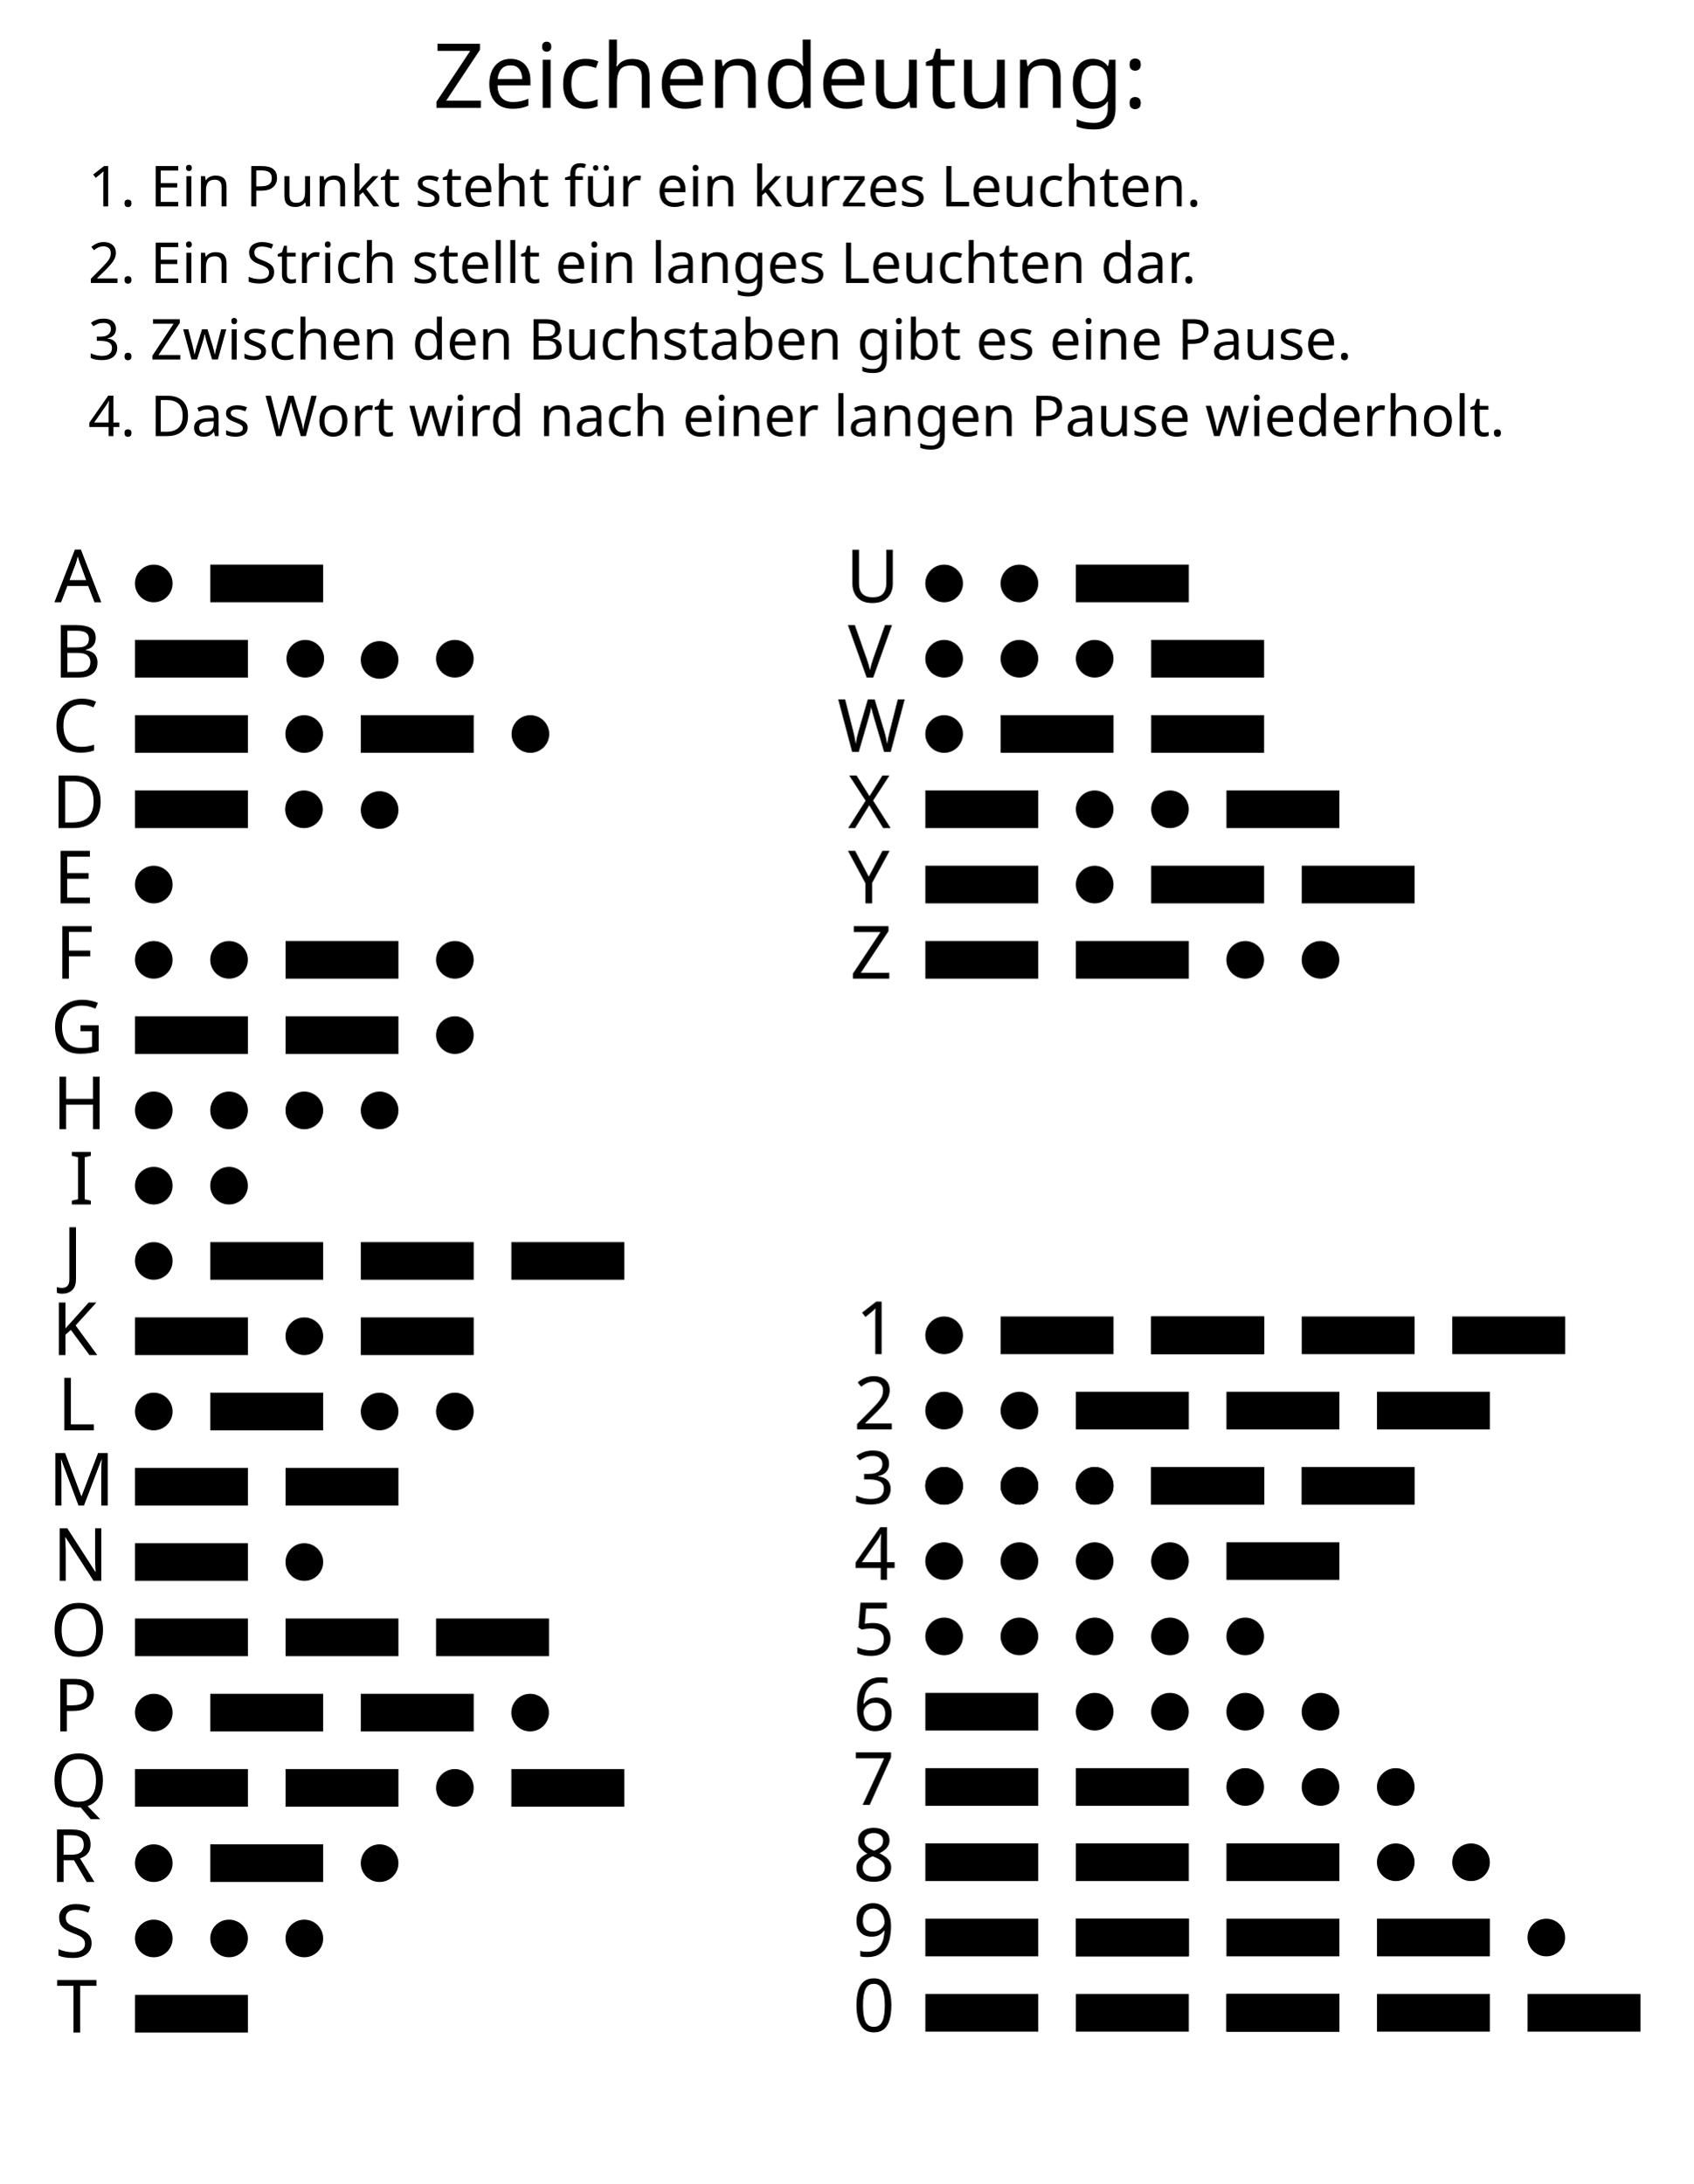
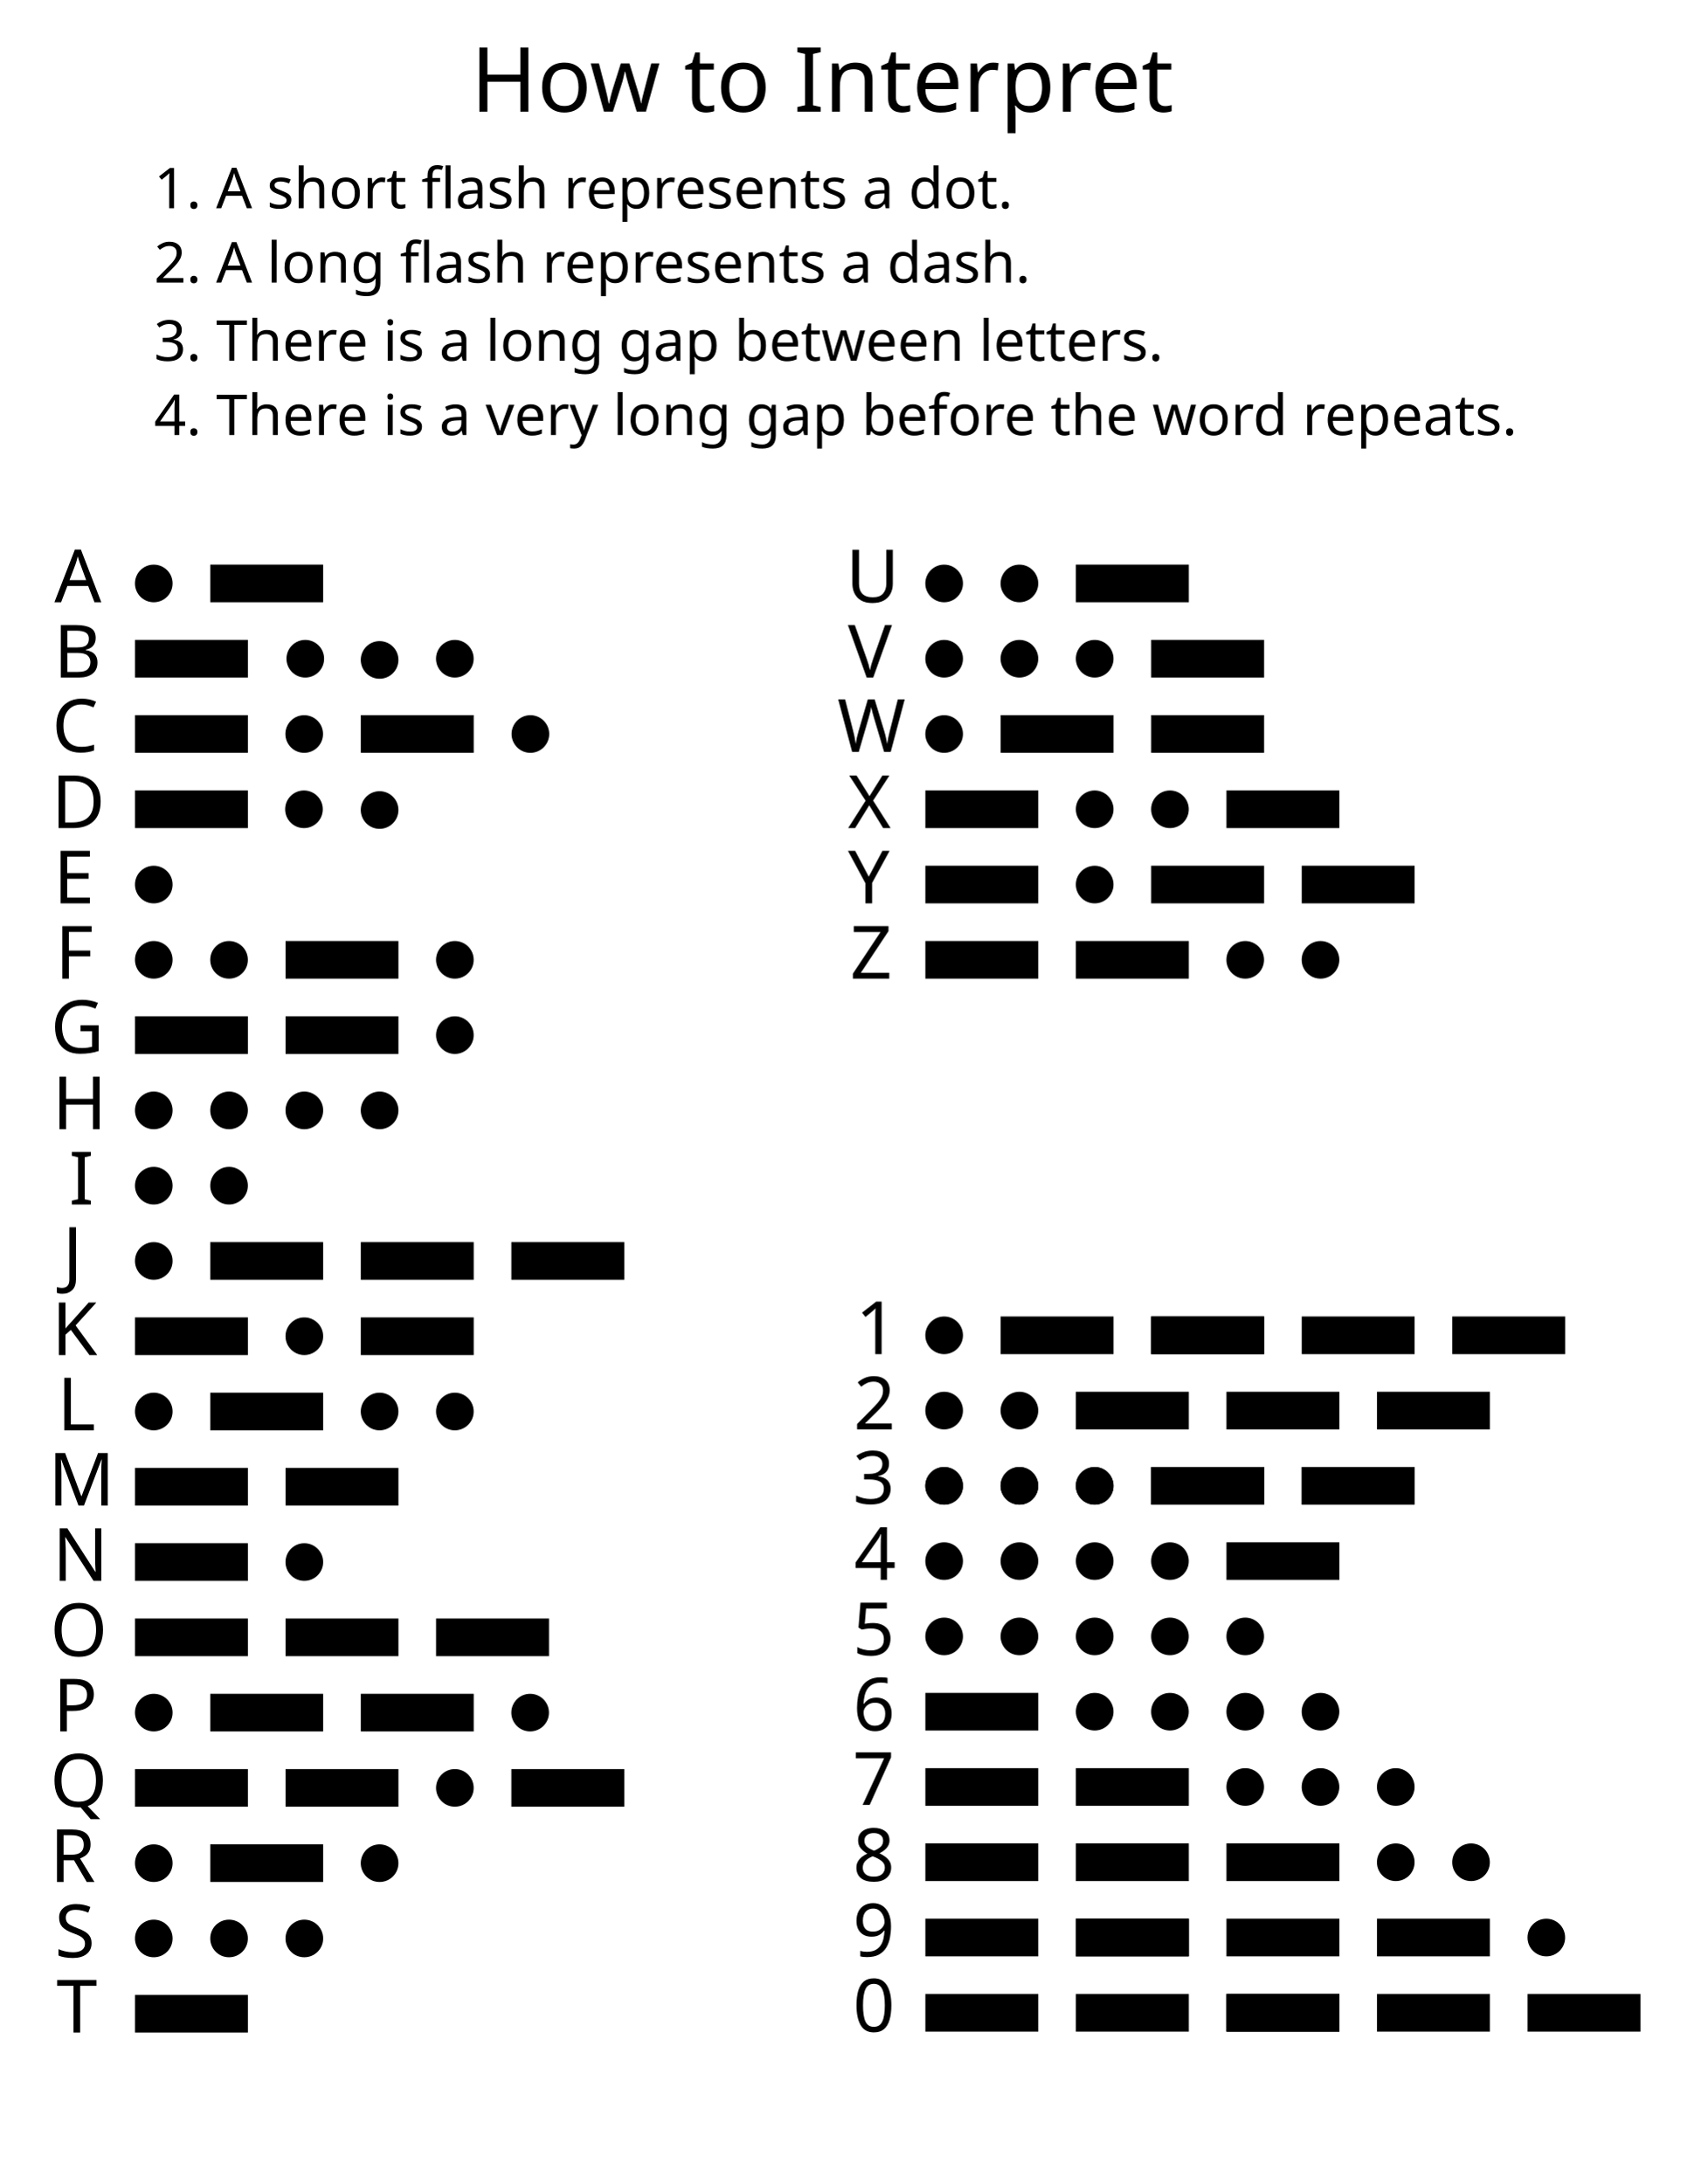
- <svg xmlns="http://www.w3.org/2000/svg" xmlns:xlink="http://www.w3.org/1999/xlink" xml:space="preserve" id="Layer_2" viewBox="0 0 414.772 500.994" height="580" width="450" version="1.0">
+ <svg xmlns="http://www.w3.org/2000/svg" xmlns:xlink="http://www.w3.org/1999/xlink" version="1.0" width="450" height="580" viewBox="0 0 414.772 500.994" id="Layer_2" xml:space="preserve">
  <defs id="defs3017" />
  <g id="g2643">
-     <text style="font-size:22px;font-family:'Special Elite', Sans-Serif" id="text2872" y="9.616" x="106.032">Zeichendeutung:</text>
-     <text id="text3411" style="font-size:10px;font-family:Special Elite, Sans-Serif" y="38.502" x="54.052">
-       <tspan id="tspan3413" y="38.502" x="54.052" />
-       <tspan id="tspan3405" y="38.502" x="54.052" />
-       <tspan id="tspan3407" y="38.502" x="54.052" />
-       <tspan id="tspan3409" y="38.502" x="54.052" />
+     <text x="115.249" y="10.538" id="text2872" style="font-size:22px;font-family:Special Elite, Sans-Serif;">How to Interpret</text>
+     <text x="54.052" y="38.502" style="font-size:10px;font-family:Special Elite, Sans-Serif" id="text3411">
+       <tspan x="54.052" y="38.502" id="tspan3413"> </tspan>
+       <tspan x="54.052" y="38.502" id="tspan3405" />
+       <tspan x="54.052" y="38.502" id="tspan3407" />
+       <tspan x="54.052" y="38.502" id="tspan3409" />
    </text>
-     <text id="text3401" style="font-size:10px;font-family:Special Elite, Sans-Serif" y="38.502" x="54.052">
-       <tspan id="tspan3403" y="38.502" x="54.052" />
+     <text x="54.052" y="38.502" style="font-size:10px;font-family:Special Elite, Sans-Serif" id="text3401">
+       <tspan x="54.052" y="38.502" id="tspan3403" />
    </text>
-     <text id="text3464" y="33.734" x="21.579" style="font-style:normal;font-weight:normal;font-size:13.826px;line-height:125%;font-family:'Special Elite', Sans-Serif;letter-spacing:0px;word-spacing:0px;fill:#000000;fill-opacity:1;stroke:none" xml:space="preserve">
-       <tspan y="33.734" x="21.579" id="tspan3466">1. Ein Punkt steht für ein kurzes Leuchten.</tspan>
-       <tspan id="tspan3468" y="52.484" x="21.579">2. Ein Strich stellt ein langes Leuchten dar.</tspan>
-       <tspan id="tspan3470" y="71.234" x="21.579">3. Zwischen den Buchstaben gibt es eine Pause.</tspan>
-       <tspan id="tspan3472" y="89.984" x="21.579">4. Das Wort wird nach einer langen Pause wiederholt.</tspan>
+     <text xml:space="preserve" style="font-size:15px;font-style:normal;font-weight:normal;line-height:125%;letter-spacing:0px;word-spacing:0px;fill:#000000;fill-opacity:1;stroke:none;font-family:Special Elite, Sans-Serif" x="40.912" y="55.327" id="text3464" transform="matrix(0.9217156,0,0,0.9217156,0,-16.80051)">
+       <tspan id="tspan3466" x="40.912" y="55.327">1. A short flash represents a dot.</tspan>
+       <tspan x="40.912" y="75.077" id="tspan3468">2. A long flash represents a dash.</tspan>
+       <tspan x="40.912" y="95.827" id="tspan3470">3. There is a long gap between letters.</tspan>
+       <tspan x="40.912" y="115.577" id="tspan3472">4. There is a very long gap before the word repeats.</tspan>
    </text>
  </g>
-   <g id="g3272" transform="translate(-3.816479,0)">
-     <g id="g3132" transform="translate(-18.43432,0)">
-       <circle id="circle3554" transform="matrix(1.296365,0,0,1.296365,202.3859,-57.34044)" r="3.555" cy="141.48" cx="39.4" />
-       <rect id="rect3556" y="121.457" x="285.732" height="9.217" width="27.651" />
-       <circle id="circle3558" transform="matrix(1.296365,0,0,1.296365,220.8202,-57.34044)" r="3.555" cy="141.48" cx="39.4" />
-       <circle id="circle3560" transform="matrix(1.296365,0,0,1.296365,202.3859,-38.90613)" r="3.555" cy="141.48" cx="39.4" />
-       <circle id="circle3562" transform="matrix(1.296365,0,0,1.296365,220.8202,-38.90613)" r="3.555" cy="141.48" cx="39.4" />
-       <circle id="circle3564" transform="matrix(1.296365,0,0,1.296365,239.2545,-38.90613)" r="3.555" cy="141.48" cx="39.4" />
-       <rect id="rect3566" y="139.891" x="304.166" height="9.217" width="27.651" />
-       <circle id="circle3568" transform="matrix(1.296365,0,0,1.296365,202.3859,-20.47182)" r="3.555" cy="141.48" cx="39.4" />
-       <rect id="rect3570" y="158.325" x="267.298" height="9.217" width="27.651" />
-       <rect id="rect3572" y="158.325" x="304.166" height="9.217" width="27.651" />
-       <rect id="rect3574" y="176.76" x="248.863" height="9.217" width="27.651" />
-       <circle id="circle3576" transform="matrix(1.296365,0,0,1.296365,239.2545,-2.037504)" r="3.555" cy="141.48" cx="39.4" />
-       <circle id="circle3578" transform="matrix(1.296365,0,0,1.296365,257.6889,-2.037504)" r="3.555" cy="141.48" cx="39.4" />
-       <rect id="rect3580" y="176.76" x="322.6" height="9.217" width="27.651" />
-       <rect id="rect3588" y="195.194" x="248.863" height="9.217" width="27.651" />
-       <rect id="rect3590" y="195.194" x="304.166" height="9.217" width="27.651" />
-       <rect id="rect3592" y="195.194" x="341.035" height="9.217" width="27.651" />
-       <circle id="circle3594" transform="matrix(1.296365,0,0,1.296365,239.2545,16.39681)" r="3.555" cy="141.48" cx="39.4" />
-       <rect id="rect3596" y="213.628" x="248.863" height="9.217" width="27.651" />
-       <rect id="rect3598" y="213.628" x="285.732" height="9.217" width="27.651" />
-       <circle id="circle3600" transform="matrix(1.296365,0,0,1.296365,276.1232,34.83112)" r="3.555" cy="141.48" cx="39.4" />
-       <circle id="circle3602" transform="matrix(1.296365,0,0,1.296365,294.5575,34.83112)" r="3.555" cy="141.48" cx="39.4" />
-       <g id="g2615" transform="translate(-1.849737,0)">
-         <text style="font-size:18px;font-family:Special Elite, Sans-Serif" xml:space="preserve" id="text3604" y="130.674" x="231.225">U</text>
-         <text style="font-size:18px;font-family:Special Elite, Sans-Serif" xml:space="preserve" id="text3608" y="149.108" x="231.748">V</text>
-         <text style="font-size:18px;font-family:Special Elite, Sans-Serif" xml:space="preserve" id="text3612" y="167.318" x="229.155">W</text>
-         <text style="font-size:18px;font-family:Special Elite, Sans-Serif" xml:space="preserve" id="text3616" y="185.977" x="231.734">X</text>
-         <text style="font-size:18px;font-family:Special Elite, Sans-Serif" xml:space="preserve" id="text3620" y="204.411" x="231.761">Y</text>
-         <text style="font-size:18px;font-family:Special Elite, Sans-Serif" xml:space="preserve" id="text3624" y="222.846" x="232.279">Z</text>
+   <g transform="translate(-3.816479,0)" id="g3272">
+     <g transform="translate(-18.43432,0)" id="g3132">
+       <circle cx="39.4" cy="141.48" r="3.555" transform="matrix(1.296365,0,0,1.296365,202.3859,-57.34044)" id="circle3554" />
+       <rect width="27.651" height="9.217" x="285.732" y="121.457" id="rect3556" />
+       <circle cx="39.4" cy="141.48" r="3.555" transform="matrix(1.296365,0,0,1.296365,220.8202,-57.34044)" id="circle3558" />
+       <circle cx="39.4" cy="141.48" r="3.555" transform="matrix(1.296365,0,0,1.296365,202.3859,-38.90613)" id="circle3560" />
+       <circle cx="39.4" cy="141.48" r="3.555" transform="matrix(1.296365,0,0,1.296365,220.8202,-38.90613)" id="circle3562" />
+       <circle cx="39.4" cy="141.48" r="3.555" transform="matrix(1.296365,0,0,1.296365,239.2545,-38.90613)" id="circle3564" />
+       <rect width="27.651" height="9.217" x="304.166" y="139.891" id="rect3566" />
+       <circle cx="39.4" cy="141.48" r="3.555" transform="matrix(1.296365,0,0,1.296365,202.3859,-20.47182)" id="circle3568" />
+       <rect width="27.651" height="9.217" x="267.298" y="158.325" id="rect3570" />
+       <rect width="27.651" height="9.217" x="304.166" y="158.325" id="rect3572" />
+       <rect width="27.651" height="9.217" x="248.863" y="176.76" id="rect3574" />
+       <circle cx="39.4" cy="141.48" r="3.555" transform="matrix(1.296365,0,0,1.296365,239.2545,-2.037504)" id="circle3576" />
+       <circle cx="39.4" cy="141.48" r="3.555" transform="matrix(1.296365,0,0,1.296365,257.6889,-2.037504)" id="circle3578" />
+       <rect width="27.651" height="9.217" x="322.6" y="176.76" id="rect3580" />
+       <rect width="27.651" height="9.217" x="248.863" y="195.194" id="rect3588" />
+       <rect width="27.651" height="9.217" x="304.166" y="195.194" id="rect3590" />
+       <rect width="27.651" height="9.217" x="341.035" y="195.194" id="rect3592" />
+       <circle cx="39.4" cy="141.48" r="3.555" transform="matrix(1.296365,0,0,1.296365,239.2545,16.39681)" id="circle3594" />
+       <rect width="27.651" height="9.217" x="248.863" y="213.628" id="rect3596" />
+       <rect width="27.651" height="9.217" x="285.732" y="213.628" id="rect3598" />
+       <circle cx="39.4" cy="141.48" r="3.555" transform="matrix(1.296365,0,0,1.296365,276.1232,34.83112)" id="circle3600" />
+       <circle cx="39.4" cy="141.48" r="3.555" transform="matrix(1.296365,0,0,1.296365,294.5575,34.83112)" id="circle3602" />
+       <g transform="translate(-1.849737,0)" id="g2615">
+         <text x="231.225" y="130.674" id="text3604" xml:space="preserve" style="font-size:18px;font-family:Special Elite, Sans-Serif">U</text>
+         <text x="231.748" y="149.108" id="text3608" xml:space="preserve" style="font-size:18px;font-family:Special Elite, Sans-Serif">V</text>
+         <text x="229.155" y="167.318" id="text3612" xml:space="preserve" style="font-size:18px;font-family:Special Elite, Sans-Serif">W</text>
+         <text x="231.734" y="185.977" id="text3616" xml:space="preserve" style="font-size:18px;font-family:Special Elite, Sans-Serif">X</text>
+         <text x="231.761" y="204.411" id="text3620" xml:space="preserve" style="font-size:18px;font-family:Special Elite, Sans-Serif">Y</text>
+         <text x="232.279" y="222.846" id="text3624" xml:space="preserve" style="font-size:18px;font-family:Special Elite, Sans-Serif">Z</text>
      </g>
    </g>
    <g id="g3169">
-       <circle id="circle2870" transform="matrix(1.296365,0,0,1.296365,-9.608658,-57.34044)" r="3.555" cy="141.48" cx="39.4" />
-       <rect id="rect3010" y="121.457" x="55.303" height="9.217" width="27.651" />
-       <circle id="circle3324" transform="matrix(1.296365,0,0,1.296365,27.49629,-38.90613)" r="3.555" cy="141.48" cx="39.4" />
-       <circle id="circle3326" transform="matrix(1.296365,0,0,1.296365,45.69428,-38.61128)" r="3.555" cy="141.48" cx="39.4" />
-       <circle id="circle3328" transform="matrix(1.296365,0,0,1.296365,64.12268,-38.90613)" r="3.555" cy="141.48" cx="39.4" />
-       <rect id="rect3330" y="158.325" x="36.869" height="9.217" width="27.651" />
-       <circle id="circle3332" transform="matrix(1.296365,0,0,1.296365,27.23125,-20.47181)" r="3.555" cy="141.48" cx="39.4" />
-       <rect id="rect3334" y="158.325" x="92.172" height="9.217" width="27.651" />
-       <circle id="circle3336" transform="matrix(1.296365,0,0,1.296365,82.62363,-20.47181)" r="3.555" cy="141.48" cx="39.4" />
-       <rect id="rect3338" y="176.76" x="36.869" height="9.217" width="27.651" />
-       <circle id="circle3340" transform="matrix(1.296365,0,0,1.296365,27.17162,-2.037504)" r="3.555" cy="141.48" cx="39.4" />
-       <circle id="circle3342" transform="matrix(1.296365,0,0,1.296365,45.69428,-1.859714)" r="3.555" cy="141.48" cx="39.4" />
-       <circle id="circle3412" transform="matrix(1.296365,0,0,1.296365,-9.608658,16.39681)" r="3.555" cy="141.48" cx="39.4" />
-       <circle id="circle3414" transform="matrix(1.296365,0,0,1.296365,-9.608657,34.83112)" r="3.555" cy="141.48" cx="39.4" />
-       <circle id="circle3416" transform="matrix(1.296365,0,0,1.296365,8.825654,34.83112)" r="3.555" cy="141.48" cx="39.4" />
-       <rect id="rect3420" y="213.628" x="73.737" height="9.217" width="27.651" />
-       <circle id="circle3422" transform="matrix(1.296365,0,0,1.296365,64.12859,34.83112)" r="3.555" cy="141.48" cx="39.4" />
-       <rect id="rect3424" y="232.063" x="36.869" height="9.217" width="27.651" />
-       <rect id="rect3426" y="232.063" x="73.737" height="9.217" width="27.651" />
-       <circle id="circle3428" transform="matrix(1.296365,0,0,1.296365,64.12859,53.26543)" r="3.555" cy="141.48" cx="39.4" />
-       <circle id="circle3458" transform="matrix(1.296365,0,0,1.296365,-9.608658,71.69974)" r="3.555" cy="141.48" cx="39.4" />
-       <circle id="circle3460" transform="matrix(1.296365,0,0,1.296365,8.825653,71.69974)" r="3.555" cy="141.48" cx="39.4" />
-       <circle id="circle3462" transform="matrix(1.296365,0,0,1.296365,27.25997,71.69974)" r="3.555" cy="141.48" cx="39.4" />
-       <circle id="circle3464" transform="matrix(1.296365,0,0,1.296365,45.69428,71.69974)" r="3.555" cy="141.48" cx="39.4" />
-       <circle id="circle3466" transform="matrix(1.296365,0,0,1.296365,-9.608658,90.13405)" r="3.555" cy="141.48" cx="39.4" />
-       <circle id="circle3468" transform="matrix(1.296365,0,0,1.296365,8.825654,90.13405)" r="3.555" cy="141.48" cx="39.4" />
-       <circle id="circle3470" transform="matrix(1.296365,0,0,1.296365,-9.608658,108.5684)" r="3.555" cy="141.48" cx="39.4" />
-       <rect id="rect3472" y="287.366" x="55.303" height="9.217" width="27.651" />
-       <rect id="rect3474" y="287.366" x="92.172" height="9.217" width="27.651" />
-       <rect id="rect3476" y="287.366" x="129.04" height="9.217" width="27.651" />
-       <rect id="rect3478" y="305.8" x="36.869" height="9.217" width="27.651" />
-       <circle id="circle3480" transform="matrix(1.296365,0,0,1.296365,27.25997,127.0027)" r="3.555" cy="141.48" cx="39.4" />
-       <rect id="rect3482" y="305.8" x="92.172" height="9.217" width="27.651" />
-       <circle id="circle3484" transform="matrix(1.296365,0,0,1.296365,-9.608658,145.437)" r="3.555" cy="141.48" cx="39.4" />
-       <rect id="rect3486" y="324.234" x="55.303" height="9.217" width="27.651" />
-       <circle id="circle3488" transform="matrix(1.296365,0,0,1.296365,45.69428,145.437)" r="3.555" cy="141.48" cx="39.4" />
-       <circle id="circle3490" transform="matrix(1.296365,0,0,1.296365,64.12859,145.437)" r="3.555" cy="141.48" cx="39.4" />
-       <rect id="rect3492" y="342.669" x="36.869" height="9.217" width="27.651" />
-       <rect id="rect3494" y="342.669" x="73.737" height="9.217" width="27.651" />
-       <rect id="rect3496" y="361.103" x="36.869" height="9.217" width="27.651" />
-       <circle id="circle3498" transform="matrix(1.296365,0,0,1.296365,27.25997,182.3056)" r="3.555" cy="141.48" cx="39.4" />
-       <rect id="rect3500" y="379.537" x="36.869" height="9.217" width="27.651" />
-       <rect id="rect3502" y="379.537" x="73.737" height="9.217" width="27.651" />
-       <rect id="rect3504" y="379.537" x="110.606" height="9.217" width="27.651" />
-       <circle id="circle3506" transform="matrix(1.296365,0,0,1.296365,-9.608658,219.1742)" r="3.555" cy="141.48" cx="39.4" />
-       <rect id="rect3508" y="397.971" x="55.303" height="9.217" width="27.651" />
-       <rect id="rect3510" y="397.971" x="92.172" height="9.217" width="27.651" />
-       <circle id="circle3512" transform="matrix(1.296365,0,0,1.296365,82.5629,219.1742)" r="3.555" cy="141.48" cx="39.4" />
-       <rect id="rect3514" y="416.406" x="36.869" height="9.217" width="27.651" />
-       <rect id="rect3516" y="416.406" x="73.737" height="9.217" width="27.651" />
-       <circle id="circle3518" transform="matrix(1.296365,0,0,1.296365,64.12859,237.6085)" r="3.555" cy="141.48" cx="39.4" />
-       <rect id="rect3520" y="416.406" x="129.04" height="9.217" width="27.651" />
-       <circle id="circle3522" transform="matrix(1.296365,0,0,1.296365,-9.608657,256.0428)" r="3.555" cy="141.48" cx="39.4" />
-       <rect id="rect3524" y="434.84" x="55.303" height="9.217" width="27.651" />
-       <circle id="circle3526" transform="matrix(1.296365,0,0,1.296365,45.69428,256.0428)" r="3.555" cy="141.48" cx="39.4" />
-       <circle id="circle3528" transform="matrix(1.296365,0,0,1.296365,27.25997,274.4772)" r="3.555" cy="141.48" cx="39.4" />
-       <circle id="circle3530" transform="matrix(1.296365,0,0,1.296365,8.825654,274.4772)" r="3.555" cy="141.48" cx="39.4" />
-       <circle id="circle3532" transform="matrix(1.296365,0,0,1.296365,-9.608657,274.4772)" r="3.555" cy="141.48" cx="39.4" />
-       <rect id="rect3534" y="471.709" x="36.869" height="9.217" width="27.651" />
+       <circle cx="39.4" cy="141.48" r="3.555" transform="matrix(1.296365,0,0,1.296365,-9.608658,-57.34044)" id="circle2870" />
+       <rect width="27.651" height="9.217" x="55.303" y="121.457" id="rect3010" />
+       <circle cx="39.4" cy="141.48" r="3.555" transform="matrix(1.296365,0,0,1.296365,27.49629,-38.90613)" id="circle3324" />
+       <circle cx="39.4" cy="141.48" r="3.555" transform="matrix(1.296365,0,0,1.296365,45.69428,-38.61128)" id="circle3326" />
+       <circle cx="39.4" cy="141.48" r="3.555" transform="matrix(1.296365,0,0,1.296365,64.12268,-38.90613)" id="circle3328" />
+       <rect width="27.651" height="9.217" x="36.869" y="158.325" id="rect3330" />
+       <circle cx="39.4" cy="141.48" r="3.555" transform="matrix(1.296365,0,0,1.296365,27.23125,-20.47181)" id="circle3332" />
+       <rect width="27.651" height="9.217" x="92.172" y="158.325" id="rect3334" />
+       <circle cx="39.4" cy="141.48" r="3.555" transform="matrix(1.296365,0,0,1.296365,82.62363,-20.47181)" id="circle3336" />
+       <rect width="27.651" height="9.217" x="36.869" y="176.76" id="rect3338" />
+       <circle cx="39.4" cy="141.48" r="3.555" transform="matrix(1.296365,0,0,1.296365,27.17162,-2.037504)" id="circle3340" />
+       <circle cx="39.4" cy="141.48" r="3.555" transform="matrix(1.296365,0,0,1.296365,45.69428,-1.859714)" id="circle3342" />
+       <circle cx="39.4" cy="141.48" r="3.555" transform="matrix(1.296365,0,0,1.296365,-9.608658,16.39681)" id="circle3412" />
+       <circle cx="39.4" cy="141.48" r="3.555" transform="matrix(1.296365,0,0,1.296365,-9.608657,34.83112)" id="circle3414" />
+       <circle cx="39.4" cy="141.48" r="3.555" transform="matrix(1.296365,0,0,1.296365,8.825654,34.83112)" id="circle3416" />
+       <rect width="27.651" height="9.217" x="73.737" y="213.628" id="rect3420" />
+       <circle cx="39.4" cy="141.48" r="3.555" transform="matrix(1.296365,0,0,1.296365,64.12859,34.83112)" id="circle3422" />
+       <rect width="27.651" height="9.217" x="36.869" y="232.063" id="rect3424" />
+       <rect width="27.651" height="9.217" x="73.737" y="232.063" id="rect3426" />
+       <circle cx="39.4" cy="141.48" r="3.555" transform="matrix(1.296365,0,0,1.296365,64.12859,53.26543)" id="circle3428" />
+       <circle cx="39.4" cy="141.48" r="3.555" transform="matrix(1.296365,0,0,1.296365,-9.608658,71.69974)" id="circle3458" />
+       <circle cx="39.4" cy="141.48" r="3.555" transform="matrix(1.296365,0,0,1.296365,8.825653,71.69974)" id="circle3460" />
+       <circle cx="39.4" cy="141.48" r="3.555" transform="matrix(1.296365,0,0,1.296365,27.25997,71.69974)" id="circle3462" />
+       <circle cx="39.4" cy="141.48" r="3.555" transform="matrix(1.296365,0,0,1.296365,45.69428,71.69974)" id="circle3464" />
+       <circle cx="39.4" cy="141.48" r="3.555" transform="matrix(1.296365,0,0,1.296365,-9.608658,90.13405)" id="circle3466" />
+       <circle cx="39.4" cy="141.48" r="3.555" transform="matrix(1.296365,0,0,1.296365,8.825654,90.13405)" id="circle3468" />
+       <circle cx="39.4" cy="141.48" r="3.555" transform="matrix(1.296365,0,0,1.296365,-9.608658,108.5684)" id="circle3470" />
+       <rect width="27.651" height="9.217" x="55.303" y="287.366" id="rect3472" />
+       <rect width="27.651" height="9.217" x="92.172" y="287.366" id="rect3474" />
+       <rect width="27.651" height="9.217" x="129.04" y="287.366" id="rect3476" />
+       <rect width="27.651" height="9.217" x="36.869" y="305.8" id="rect3478" />
+       <circle cx="39.4" cy="141.48" r="3.555" transform="matrix(1.296365,0,0,1.296365,27.25997,127.0027)" id="circle3480" />
+       <rect width="27.651" height="9.217" x="92.172" y="305.8" id="rect3482" />
+       <circle cx="39.4" cy="141.48" r="3.555" transform="matrix(1.296365,0,0,1.296365,-9.608658,145.437)" id="circle3484" />
+       <rect width="27.651" height="9.217" x="55.303" y="324.234" id="rect3486" />
+       <circle cx="39.4" cy="141.48" r="3.555" transform="matrix(1.296365,0,0,1.296365,45.69428,145.437)" id="circle3488" />
+       <circle cx="39.4" cy="141.48" r="3.555" transform="matrix(1.296365,0,0,1.296365,64.12859,145.437)" id="circle3490" />
+       <rect width="27.651" height="9.217" x="36.869" y="342.669" id="rect3492" />
+       <rect width="27.651" height="9.217" x="73.737" y="342.669" id="rect3494" />
+       <rect width="27.651" height="9.217" x="36.869" y="361.103" id="rect3496" />
+       <circle cx="39.4" cy="141.48" r="3.555" transform="matrix(1.296365,0,0,1.296365,27.25997,182.3056)" id="circle3498" />
+       <rect width="27.651" height="9.217" x="36.869" y="379.537" id="rect3500" />
+       <rect width="27.651" height="9.217" x="73.737" y="379.537" id="rect3502" />
+       <rect width="27.651" height="9.217" x="110.606" y="379.537" id="rect3504" />
+       <circle cx="39.4" cy="141.48" r="3.555" transform="matrix(1.296365,0,0,1.296365,-9.608658,219.1742)" id="circle3506" />
+       <rect width="27.651" height="9.217" x="55.303" y="397.971" id="rect3508" />
+       <rect width="27.651" height="9.217" x="92.172" y="397.971" id="rect3510" />
+       <circle cx="39.4" cy="141.48" r="3.555" transform="matrix(1.296365,0,0,1.296365,82.5629,219.1742)" id="circle3512" />
+       <rect width="27.651" height="9.217" x="36.869" y="416.406" id="rect3514" />
+       <rect width="27.651" height="9.217" x="73.737" y="416.406" id="rect3516" />
+       <circle cx="39.4" cy="141.48" r="3.555" transform="matrix(1.296365,0,0,1.296365,64.12859,237.6085)" id="circle3518" />
+       <rect width="27.651" height="9.217" x="129.04" y="416.406" id="rect3520" />
+       <circle cx="39.4" cy="141.48" r="3.555" transform="matrix(1.296365,0,0,1.296365,-9.608657,256.0428)" id="circle3522" />
+       <rect width="27.651" height="9.217" x="55.303" y="434.84" id="rect3524" />
+       <circle cx="39.4" cy="141.48" r="3.555" transform="matrix(1.296365,0,0,1.296365,45.69428,256.0428)" id="circle3526" />
+       <circle cx="39.4" cy="141.48" r="3.555" transform="matrix(1.296365,0,0,1.296365,27.25997,274.4772)" id="circle3528" />
+       <circle cx="39.4" cy="141.48" r="3.555" transform="matrix(1.296365,0,0,1.296365,8.825654,274.4772)" id="circle3530" />
+       <circle cx="39.4" cy="141.48" r="3.555" transform="matrix(1.296365,0,0,1.296365,-9.608657,274.4772)" id="circle3532" />
+       <rect width="27.651" height="9.217" x="36.869" y="471.709" id="rect3534" />
      <g id="g2573">
-         <text style="font-size:18px;font-family:Special Elite, Sans-Serif" xml:space="preserve" id="text3309" y="130.674" x="17.138">A</text>
-         <text style="font-size:18px;font-family:Special Elite, Sans-Serif" xml:space="preserve" id="text3344" y="149.108" x="16.954">B</text>
-         <text style="font-size:18px;font-family:Special Elite, Sans-Serif" xml:space="preserve" id="text3350" y="167.318" x="16.535">C</text>
-         <text style="font-size:18px;font-family:Special Elite, Sans-Serif" xml:space="preserve" id="text3356" y="185.977" x="16.409">D</text>
-         <text style="font-size:18px;font-family:Special Elite, Sans-Serif" xml:space="preserve" id="text3360" y="204.411" x="16.904">E</text>
-         <text style="font-size:18px;font-family:Special Elite, Sans-Serif" xml:space="preserve" id="text3364" y="222.846" x="17.323">F</text>
-         <text style="font-size:18px;font-family:Special Elite, Sans-Serif" xml:space="preserve" id="text3368" y="241.055" x="16.202">G</text>
-         <text style="font-size:18px;font-family:Special Elite, Sans-Serif" xml:space="preserve" id="text3372" y="259.714" x="16.634">H</text>
-         <text style="font-size:18px;font-family:Special Elite, Sans-Serif" xml:space="preserve" id="text3376" y="278.148" x="20.694">I</text>
-         <text style="font-size:18px;font-family:Special Elite, Sans-Serif" xml:space="preserve" id="text3380" y="296.583" x="19.145">J</text>
-         <text style="font-size:18px;font-family:Special Elite, Sans-Serif" xml:space="preserve" id="text3384" y="315.017" x="16.481">K</text>
-         <text style="font-size:18px;font-family:Special Elite, Sans-Serif" xml:space="preserve" id="text3388" y="333.451" x="17.813">L</text>
-         <text style="font-size:18px;font-family:Special Elite, Sans-Serif" xml:space="preserve" id="text3392" y="351.886" x="15.621">M</text>
-         <text style="font-size:18px;font-family:Special Elite, Sans-Serif" xml:space="preserve" id="text3396" y="370.32" x="16.684">N</text>
-         <text style="font-size:18px;font-family:Special Elite, Sans-Serif" xml:space="preserve" id="text3400" y="388.754" x="16.085">O</text>
-         <text style="font-size:18px;font-family:Special Elite, Sans-Serif" xml:space="preserve" id="text3404" y="425.623" x="16.058">Q</text>
-         <text style="font-size:18px;font-family:Special Elite, Sans-Serif" xml:space="preserve" id="text3408" y="407.189" x="16.828">P</text>
-         <text style="font-size:18px;font-family:Special Elite, Sans-Serif" xml:space="preserve" id="text3536" y="444.057" x="16.022">R</text>
-         <text style="font-size:18px;font-family:Special Elite, Sans-Serif" xml:space="preserve" id="text3540" y="462.492" x="17.206">S</text>
-         <text style="font-size:18px;font-family:Special Elite, Sans-Serif" xml:space="preserve" id="text3544" y="480.926" x="17.624">T</text>
+         <text x="17.138" y="130.674" id="text3309" xml:space="preserve" style="font-size:18px;font-family:Special Elite, Sans-Serif">A</text>
+         <text x="16.954" y="149.108" id="text3344" xml:space="preserve" style="font-size:18px;font-family:Special Elite, Sans-Serif">B</text>
+         <text x="16.535" y="167.318" id="text3350" xml:space="preserve" style="font-size:18px;font-family:Special Elite, Sans-Serif">C</text>
+         <text x="16.409" y="185.977" id="text3356" xml:space="preserve" style="font-size:18px;font-family:Special Elite, Sans-Serif">D</text>
+         <text x="16.904" y="204.411" id="text3360" xml:space="preserve" style="font-size:18px;font-family:Special Elite, Sans-Serif">E</text>
+         <text x="17.323" y="222.846" id="text3364" xml:space="preserve" style="font-size:18px;font-family:Special Elite, Sans-Serif">F</text>
+         <text x="16.202" y="241.055" id="text3368" xml:space="preserve" style="font-size:18px;font-family:Special Elite, Sans-Serif">G</text>
+         <text x="16.634" y="259.714" id="text3372" xml:space="preserve" style="font-size:18px;font-family:Special Elite, Sans-Serif">H</text>
+         <text x="20.694" y="278.148" id="text3376" xml:space="preserve" style="font-size:18px;font-family:Special Elite, Sans-Serif">I</text>
+         <text x="19.145" y="296.583" id="text3380" xml:space="preserve" style="font-size:18px;font-family:Special Elite, Sans-Serif">J</text>
+         <text x="16.481" y="315.017" id="text3384" xml:space="preserve" style="font-size:18px;font-family:Special Elite, Sans-Serif">K</text>
+         <text x="17.813" y="333.451" id="text3388" xml:space="preserve" style="font-size:18px;font-family:Special Elite, Sans-Serif">L</text>
+         <text x="15.621" y="351.886" id="text3392" xml:space="preserve" style="font-size:18px;font-family:Special Elite, Sans-Serif">M</text>
+         <text x="16.684" y="370.32" id="text3396" xml:space="preserve" style="font-size:18px;font-family:Special Elite, Sans-Serif">N</text>
+         <text x="16.085" y="388.754" id="text3400" xml:space="preserve" style="font-size:18px;font-family:Special Elite, Sans-Serif">O</text>
+         <text x="16.058" y="425.623" id="text3404" xml:space="preserve" style="font-size:18px;font-family:Special Elite, Sans-Serif">Q</text>
+         <text x="16.828" y="407.189" id="text3408" xml:space="preserve" style="font-size:18px;font-family:Special Elite, Sans-Serif">P</text>
+         <text x="16.022" y="444.057" id="text3536" xml:space="preserve" style="font-size:18px;font-family:Special Elite, Sans-Serif">R</text>
+         <text x="17.206" y="462.492" id="text3540" xml:space="preserve" style="font-size:18px;font-family:Special Elite, Sans-Serif">S</text>
+         <text x="17.624" y="480.926" id="text3544" xml:space="preserve" style="font-size:18px;font-family:Special Elite, Sans-Serif">T</text>
      </g>
-       <use xlink:href="#rect3010" height="500.994" width="414.772" y="0" x="0" id="use2703" transform="translate(-18.43431,18.43431)" />
+       <use transform="translate(-18.43431,18.43431)" id="use2703" x="0" y="0" width="414.772" height="500.994" xlink:href="#rect3010" />
    </g>
-     <g id="g3051" transform="translate(-18.43431,64.2951)">
-       <use xlink:href="#rect3010" height="500.994" width="414.772" y="0" x="0" id="use2707" transform="translate(211.9946,119.823)" />
-       <use xlink:href="#rect3010" height="500.994" width="414.772" y="0" x="0" id="use2709" transform="translate(248.8632,119.823)" />
-       <use xlink:href="#use2709" height="500.994" width="414.772" y="0" x="0" id="use2711" />
-       <use xlink:href="#rect3010" height="500.994" width="414.772" y="0" x="0" id="use2713" transform="translate(285.7318,119.823)" />
-       <use xlink:href="#rect3010" height="500.994" width="414.772" y="0" x="0" id="use2715" transform="translate(322.6005,119.823)" />
-       <use xlink:href="#circle2870" height="500.994" width="414.772" y="0" x="0" id="use2717" transform="translate(211.9946,119.823)" />
-       <use xlink:href="#circle2870" height="500.994" width="414.772" y="0" x="0" id="use2719" transform="translate(211.9946,138.2573)" />
-       <use xlink:href="#circle2870" height="500.994" width="414.772" y="0" x="0" id="use2721" transform="translate(230.4289,138.2573)" />
-       <use xlink:href="#rect3010" height="500.994" width="414.772" y="0" x="0" id="use2723" transform="translate(230.4289,138.2573)" />
-       <use xlink:href="#rect3010" height="500.994" width="414.772" y="0" x="0" id="use2725" transform="translate(267.2975,138.2573)" />
-       <use xlink:href="#rect3010" height="500.994" width="414.772" y="0" x="0" id="use2727" transform="translate(304.1661,138.2573)" />
-       <use xlink:href="#circle2870" height="500.994" width="414.772" y="0" x="0" id="use2779" transform="translate(211.9946,156.6916)" />
-       <use xlink:href="#use2779" height="500.994" width="414.772" y="0" x="0" id="use2781" transform="translate(18.43431,4.0522843e-6)" />
-       <use xlink:href="#use2781" height="500.994" width="414.772" y="0" x="0" id="use2783" transform="translate(18.43431,0)" />
-       <use xlink:href="#use2723" height="500.994" width="414.772" y="0" x="0" id="use2785" transform="translate(18.43431,18.43431)" />
-       <use xlink:href="#use2785" height="500.994" width="414.772" y="0" x="0" id="use2787" transform="translate(36.86862,9.8155382e-8)" />
-       <use xlink:href="#use2779" height="500.994" width="414.772" y="0" x="0" id="use2789" transform="translate(2.324722e-7,18.43431)" />
-       <use xlink:href="#use2789" height="500.994" width="414.772" y="0" x="0" id="use2791" transform="translate(18.43431,7.8636818e-8)" />
-       <use xlink:href="#use2791" height="500.994" width="414.772" y="0" x="0" id="use2793" transform="translate(18.43431,0)" />
-       <use xlink:href="#use2793" height="500.994" width="414.772" y="0" x="0" id="use2795" transform="translate(18.43431,0)" />
-       <use xlink:href="#use2785" height="500.994" width="414.772" y="0" x="0" id="use2797" transform="translate(18.43431,18.43431)" />
-       <use xlink:href="#use2789" height="500.994" width="414.772" y="0" x="0" id="use2799" transform="translate(-2.3247221e-7,18.43431)" />
-       <use xlink:href="#use2799" height="500.994" width="414.772" y="0" x="0" id="use2801" transform="translate(18.43431,-4.2724257e-8)" />
-       <use xlink:href="#use2801" height="500.994" width="414.772" y="0" x="0" id="use2803" transform="translate(18.43431,0)" />
-       <use xlink:href="#use2803" height="500.994" width="414.772" y="0" x="0" id="use2805" transform="translate(18.43431,0)" />
-       <use xlink:href="#use2805" height="500.994" width="414.772" y="0" x="0" id="use2807" transform="translate(18.43431,0)" />
-       <use xlink:href="#use2789" height="500.994" width="414.772" y="0" x="0" id="use2809" transform="translate(36.86862,36.86862)" />
-       <use xlink:href="#use2791" height="500.994" width="414.772" y="0" x="0" id="use2811" transform="translate(36.86862,36.86862)" />
-       <use xlink:href="#use2793" height="500.994" width="414.772" y="0" x="0" id="use2813" transform="translate(36.86862,36.86862)" />
-       <use xlink:href="#use2795" height="500.994" width="414.772" y="0" x="0" id="use2815" transform="translate(36.86862,36.86862)" />
-       <use xlink:href="#use2797" height="500.994" width="414.772" y="0" x="0" id="use2817" transform="translate(-73.73725,36.86862)" />
-       <use xlink:href="#use2779" height="500.994" width="414.772" y="0" x="0" id="use2819" />
-       <use xlink:href="#use2781" height="500.994" width="414.772" y="0" x="0" id="use2821" />
-       <use xlink:href="#use2783" height="500.994" width="414.772" y="0" x="0" id="use2823" />
-       <use xlink:href="#use2785" height="500.994" width="414.772" y="0" x="0" id="use2825" />
-       <use xlink:href="#use2787" height="500.994" width="414.772" y="0" x="0" id="use2827" />
-       <use xlink:href="#use2779" height="500.994" width="414.772" y="0" x="0" id="use2829" transform="translate(73.73724,73.73725)" />
-       <use xlink:href="#use2781" height="500.994" width="414.772" y="0" x="0" id="use2831" transform="translate(73.73724,73.73724)" />
-       <use xlink:href="#use2783" height="500.994" width="414.772" y="0" x="0" id="use2833" transform="translate(73.73724,73.73724)" />
-       <use xlink:href="#use2825" height="500.994" width="414.772" y="0" x="0" id="use2845" transform="translate(-55.30293,73.73724)" />
-       <use xlink:href="#use2827" height="500.994" width="414.772" y="0" x="0" id="use2847" transform="translate(-55.30293,73.73725)" />
-       <use xlink:href="#use2829" height="500.994" width="414.772" y="0" x="0" id="use2849" transform="translate(36.86862,18.43431)" />
-       <use xlink:href="#use2831" height="500.994" width="414.772" y="0" x="0" id="use2851" transform="translate(36.86862,18.43431)" />
-       <use xlink:href="#use2845" height="500.994" width="414.772" y="0" x="0" id="use2855" transform="translate(36.86862,18.43431)" />
-       <use xlink:href="#use2847" height="500.994" width="414.772" y="0" x="0" id="use2857" transform="translate(36.86862,18.43431)" />
-       <use xlink:href="#use2855" height="500.994" width="414.772" y="0" x="0" id="use2859" transform="translate(-36.86862,3.3648014e-7)" />
-       <use xlink:href="#use2707" height="500.994" width="414.772" y="0" x="0" id="use2861" transform="translate(-18.43432,147.4745)" />
-       <use xlink:href="#use2709" height="500.994" width="414.772" y="0" x="0" id="use2863" transform="translate(-18.43432,147.4745)" />
-       <use xlink:href="#use2711" height="500.994" width="414.772" y="0" x="0" id="use2865" transform="translate(-18.43432,147.4745)" />
-       <use xlink:href="#use2713" height="500.994" width="414.772" y="0" x="0" id="use2867" transform="translate(-18.43432,147.4745)" />
-       <use xlink:href="#use2715" height="500.994" width="414.772" y="0" x="0" id="use2869" transform="translate(-18.43432,147.4745)" />
-       <use xlink:href="#use2869" height="500.994" width="414.772" y="0" x="0" id="use2873" transform="translate(-110.6059,18.4343)" />
-       <use xlink:href="#use2851" height="500.994" width="414.772" y="0" x="0" id="use2875" transform="translate(18.43431,18.43431)" />
-       <use xlink:href="#use2861" height="500.994" width="414.772" y="0" x="0" id="use2877" transform="translate(36.86863,18.4343)" />
-       <use xlink:href="#use2863" height="500.994" width="414.772" y="0" x="0" id="use2879" transform="translate(36.86863,18.4343)" />
-       <use xlink:href="#use2865" height="500.994" width="414.772" y="0" x="0" id="use2881" transform="translate(36.86863,18.4343)" />
-       <use xlink:href="#use2867" height="500.994" width="414.772" y="0" x="0" id="use2883" transform="translate(36.86863,18.4343)" />
-       <use xlink:href="#use2869" height="500.994" width="414.772" y="0" x="0" id="use2885" transform="translate(36.86863,18.4343)" />
+     <g transform="translate(-18.43431,64.2951)" id="g3051">
+       <use transform="translate(211.9946,119.823)" id="use2707" x="0" y="0" width="414.772" height="500.994" xlink:href="#rect3010" />
+       <use transform="translate(248.8632,119.823)" id="use2709" x="0" y="0" width="414.772" height="500.994" xlink:href="#rect3010" />
+       <use id="use2711" x="0" y="0" width="414.772" height="500.994" xlink:href="#use2709" />
+       <use transform="translate(285.7318,119.823)" id="use2713" x="0" y="0" width="414.772" height="500.994" xlink:href="#rect3010" />
+       <use transform="translate(322.6005,119.823)" id="use2715" x="0" y="0" width="414.772" height="500.994" xlink:href="#rect3010" />
+       <use transform="translate(211.9946,119.823)" id="use2717" x="0" y="0" width="414.772" height="500.994" xlink:href="#circle2870" />
+       <use transform="translate(211.9946,138.2573)" id="use2719" x="0" y="0" width="414.772" height="500.994" xlink:href="#circle2870" />
+       <use transform="translate(230.4289,138.2573)" id="use2721" x="0" y="0" width="414.772" height="500.994" xlink:href="#circle2870" />
+       <use transform="translate(230.4289,138.2573)" id="use2723" x="0" y="0" width="414.772" height="500.994" xlink:href="#rect3010" />
+       <use transform="translate(267.2975,138.2573)" id="use2725" x="0" y="0" width="414.772" height="500.994" xlink:href="#rect3010" />
+       <use transform="translate(304.1661,138.2573)" id="use2727" x="0" y="0" width="414.772" height="500.994" xlink:href="#rect3010" />
+       <use transform="translate(211.9946,156.6916)" id="use2779" x="0" y="0" width="414.772" height="500.994" xlink:href="#circle2870" />
+       <use transform="translate(18.43431,4.0522843e-6)" id="use2781" x="0" y="0" width="414.772" height="500.994" xlink:href="#use2779" />
+       <use transform="translate(18.43431,0)" id="use2783" x="0" y="0" width="414.772" height="500.994" xlink:href="#use2781" />
+       <use transform="translate(18.43431,18.43431)" id="use2785" x="0" y="0" width="414.772" height="500.994" xlink:href="#use2723" />
+       <use transform="translate(36.86862,9.8155382e-8)" id="use2787" x="0" y="0" width="414.772" height="500.994" xlink:href="#use2785" />
+       <use transform="translate(2.324722e-7,18.43431)" id="use2789" x="0" y="0" width="414.772" height="500.994" xlink:href="#use2779" />
+       <use transform="translate(18.43431,7.8636818e-8)" id="use2791" x="0" y="0" width="414.772" height="500.994" xlink:href="#use2789" />
+       <use transform="translate(18.43431,0)" id="use2793" x="0" y="0" width="414.772" height="500.994" xlink:href="#use2791" />
+       <use transform="translate(18.43431,0)" id="use2795" x="0" y="0" width="414.772" height="500.994" xlink:href="#use2793" />
+       <use transform="translate(18.43431,18.43431)" id="use2797" x="0" y="0" width="414.772" height="500.994" xlink:href="#use2785" />
+       <use transform="translate(-2.3247221e-7,18.43431)" id="use2799" x="0" y="0" width="414.772" height="500.994" xlink:href="#use2789" />
+       <use transform="translate(18.43431,-4.2724257e-8)" id="use2801" x="0" y="0" width="414.772" height="500.994" xlink:href="#use2799" />
+       <use transform="translate(18.43431,0)" id="use2803" x="0" y="0" width="414.772" height="500.994" xlink:href="#use2801" />
+       <use transform="translate(18.43431,0)" id="use2805" x="0" y="0" width="414.772" height="500.994" xlink:href="#use2803" />
+       <use transform="translate(18.43431,0)" id="use2807" x="0" y="0" width="414.772" height="500.994" xlink:href="#use2805" />
+       <use transform="translate(36.86862,36.86862)" id="use2809" x="0" y="0" width="414.772" height="500.994" xlink:href="#use2789" />
+       <use transform="translate(36.86862,36.86862)" id="use2811" x="0" y="0" width="414.772" height="500.994" xlink:href="#use2791" />
+       <use transform="translate(36.86862,36.86862)" id="use2813" x="0" y="0" width="414.772" height="500.994" xlink:href="#use2793" />
+       <use transform="translate(36.86862,36.86862)" id="use2815" x="0" y="0" width="414.772" height="500.994" xlink:href="#use2795" />
+       <use transform="translate(-73.73725,36.86862)" id="use2817" x="0" y="0" width="414.772" height="500.994" xlink:href="#use2797" />
+       <use id="use2819" x="0" y="0" width="414.772" height="500.994" xlink:href="#use2779" />
+       <use id="use2821" x="0" y="0" width="414.772" height="500.994" xlink:href="#use2781" />
+       <use id="use2823" x="0" y="0" width="414.772" height="500.994" xlink:href="#use2783" />
+       <use id="use2825" x="0" y="0" width="414.772" height="500.994" xlink:href="#use2785" />
+       <use id="use2827" x="0" y="0" width="414.772" height="500.994" xlink:href="#use2787" />
+       <use transform="translate(73.73724,73.73725)" id="use2829" x="0" y="0" width="414.772" height="500.994" xlink:href="#use2779" />
+       <use transform="translate(73.73724,73.73724)" id="use2831" x="0" y="0" width="414.772" height="500.994" xlink:href="#use2781" />
+       <use transform="translate(73.73724,73.73724)" id="use2833" x="0" y="0" width="414.772" height="500.994" xlink:href="#use2783" />
+       <use transform="translate(-55.30293,73.73724)" id="use2845" x="0" y="0" width="414.772" height="500.994" xlink:href="#use2825" />
+       <use transform="translate(-55.30293,73.73725)" id="use2847" x="0" y="0" width="414.772" height="500.994" xlink:href="#use2827" />
+       <use transform="translate(36.86862,18.43431)" id="use2849" x="0" y="0" width="414.772" height="500.994" xlink:href="#use2829" />
+       <use transform="translate(36.86862,18.43431)" id="use2851" x="0" y="0" width="414.772" height="500.994" xlink:href="#use2831" />
+       <use transform="translate(36.86862,18.43431)" id="use2855" x="0" y="0" width="414.772" height="500.994" xlink:href="#use2845" />
+       <use transform="translate(36.86862,18.43431)" id="use2857" x="0" y="0" width="414.772" height="500.994" xlink:href="#use2847" />
+       <use transform="translate(-36.86862,3.3648014e-7)" id="use2859" x="0" y="0" width="414.772" height="500.994" xlink:href="#use2855" />
+       <use transform="translate(-18.43432,147.4745)" id="use2861" x="0" y="0" width="414.772" height="500.994" xlink:href="#use2707" />
+       <use transform="translate(-18.43432,147.4745)" id="use2863" x="0" y="0" width="414.772" height="500.994" xlink:href="#use2709" />
+       <use transform="translate(-18.43432,147.4745)" id="use2865" x="0" y="0" width="414.772" height="500.994" xlink:href="#use2711" />
+       <use transform="translate(-18.43432,147.4745)" id="use2867" x="0" y="0" width="414.772" height="500.994" xlink:href="#use2713" />
+       <use transform="translate(-18.43432,147.4745)" id="use2869" x="0" y="0" width="414.772" height="500.994" xlink:href="#use2715" />
+       <use transform="translate(-110.6059,18.4343)" id="use2873" x="0" y="0" width="414.772" height="500.994" xlink:href="#use2869" />
+       <use transform="translate(18.43431,18.43431)" id="use2875" x="0" y="0" width="414.772" height="500.994" xlink:href="#use2851" />
+       <use transform="translate(36.86863,18.4343)" id="use2877" x="0" y="0" width="414.772" height="500.994" xlink:href="#use2861" />
+       <use transform="translate(36.86863,18.4343)" id="use2879" x="0" y="0" width="414.772" height="500.994" xlink:href="#use2863" />
+       <use transform="translate(36.86863,18.4343)" id="use2881" x="0" y="0" width="414.772" height="500.994" xlink:href="#use2865" />
+       <use transform="translate(36.86863,18.4343)" id="use2883" x="0" y="0" width="414.772" height="500.994" xlink:href="#use2867" />
+       <use transform="translate(36.86863,18.4343)" id="use2885" x="0" y="0" width="414.772" height="500.994" xlink:href="#use2869" />
      <g id="g3029">
-         <text style="font-size:18px;font-family:Special Elite, Sans-Serif" xml:space="preserve" id="text2889" y="250.497" x="231.757">1</text>
-         <text style="font-size:18px;font-family:Special Elite, Sans-Serif" xml:space="preserve" id="text2893" y="268.931" x="231.284">2</text>
-         <text style="font-size:18px;font-family:Special Elite, Sans-Serif" xml:space="preserve" id="text2897" y="287.141" x="231.099">3</text>
-         <text style="font-size:18px;font-family:Special Elite, Sans-Serif" xml:space="preserve" id="text2901" y="305.8" x="231.397">4</text>
-         <text style="font-size:18px;font-family:Special Elite, Sans-Serif" xml:space="preserve" id="text2905" y="324.234" x="231.054">5</text>
-         <text style="font-size:18px;font-family:Special Elite, Sans-Serif" xml:space="preserve" id="text2909" y="342.669" x="231.144">6</text>
-         <text style="font-size:18px;font-family:Special Elite, Sans-Serif" xml:space="preserve" id="text2913" y="360.878" x="231.05">7</text>
-         <text style="font-size:18px;font-family:Special Elite, Sans-Serif" xml:space="preserve" id="text2917" y="379.537" x="231.099">8</text>
-         <text style="font-size:18px;font-family:Special Elite, Sans-Serif" xml:space="preserve" id="text2921" y="397.971" x="231.09">9</text>
-         <text style="font-size:18px;font-family:Special Elite, Sans-Serif" xml:space="preserve" id="text2925" y="416.406" x="231.126">0</text>
+         <text x="231.757" y="250.497" id="text2889" xml:space="preserve" style="font-size:18px;font-family:Special Elite, Sans-Serif">1</text>
+         <text x="231.284" y="268.931" id="text2893" xml:space="preserve" style="font-size:18px;font-family:Special Elite, Sans-Serif">2</text>
+         <text x="231.099" y="287.141" id="text2897" xml:space="preserve" style="font-size:18px;font-family:Special Elite, Sans-Serif">3</text>
+         <text x="231.397" y="305.8" id="text2901" xml:space="preserve" style="font-size:18px;font-family:Special Elite, Sans-Serif">4</text>
+         <text x="231.054" y="324.234" id="text2905" xml:space="preserve" style="font-size:18px;font-family:Special Elite, Sans-Serif">5</text>
+         <text x="231.144" y="342.669" id="text2909" xml:space="preserve" style="font-size:18px;font-family:Special Elite, Sans-Serif">6</text>
+         <text x="231.05" y="360.878" id="text2913" xml:space="preserve" style="font-size:18px;font-family:Special Elite, Sans-Serif">7</text>
+         <text x="231.099" y="379.537" id="text2917" xml:space="preserve" style="font-size:18px;font-family:Special Elite, Sans-Serif">8</text>
+         <text x="231.09" y="397.971" id="text2921" xml:space="preserve" style="font-size:18px;font-family:Special Elite, Sans-Serif">9</text>
+         <text x="231.126" y="416.406" id="text2925" xml:space="preserve" style="font-size:18px;font-family:Special Elite, Sans-Serif">0</text>
      </g>
    </g>
  </g>
</svg>
